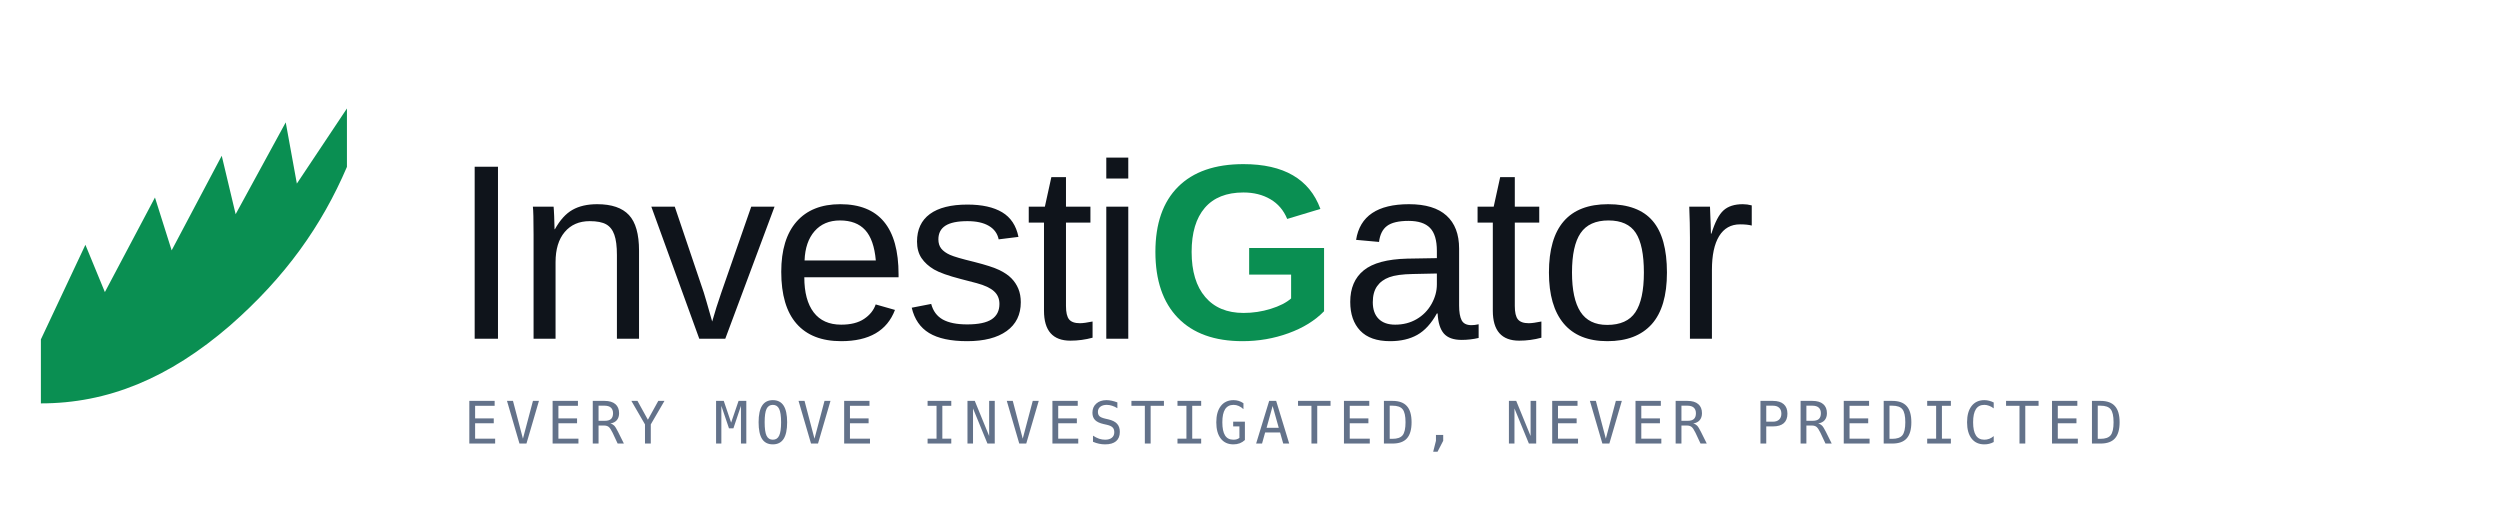
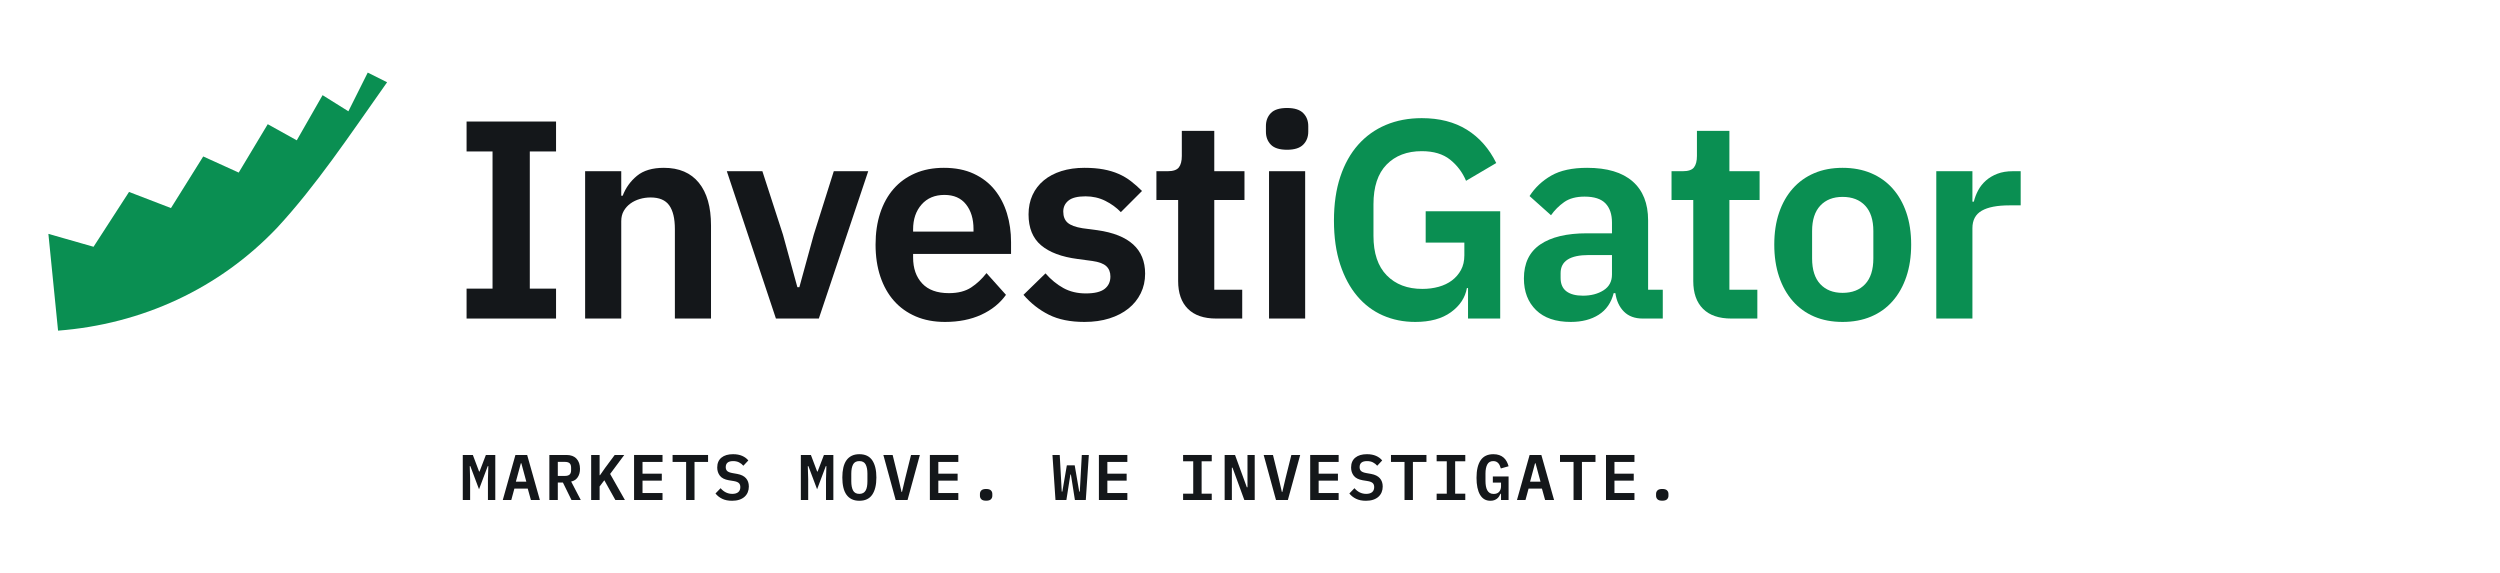
- <svg xmlns="http://www.w3.org/2000/svg" viewBox="0 0 620 128" width="620" height="128" role="img" aria-label="InvestiGator">
-   <g transform="translate(6 20) scale(0.345)">
-     <path d="M12 232 C60 232 104 214 148 176 C188 141 214 104 232 62 L232 20 L196 74              L188 30 L152 96 L142 54 L106 122 L94 84 L58 152 L44 118 L12 186 Z" fill="#0A8F52" />
+ <svg xmlns="http://www.w3.org/2000/svg" viewBox="0 0 620 142" width="620" height="142" role="img" aria-label="InvestiGator — Markets move. We investigate." data-piece="lockup-tagline" data-variant="light">
+   <g data-part="mark" fill="#0A8F52" transform="translate(5.6 -0.4) scale(0.4)">
+     <path d="M22 206 C 74 202, 122 180, 158 142 C 182 116, 202 86, 226 52 L 214 46 L 202 70 L 186 60 L 170 88 L 152 78 L 134 108 L 112 98 L 92 130 L 66 120 L 44 154 L 16 146 Z" />
  </g>
-   <text x="112" y="84" font-family="'Segoe UI Semibold','Helvetica Neue',Arial,ui-sans-serif,sans-serif" font-size="62" letter-spacing="-1.2" fill="#0F141B">Investi<tspan fill="#0A8F52" font-weight="700">G</tspan>ator</text>
-   <text x="115" y="110" font-family="ui-monospace,'SF Mono',Menlo,monospace" font-size="14.5" letter-spacing="1.6" fill="#63728A">EVERY MOVE INVESTIGATED, NEVER PREDICTED</text>
+   <g id="wordmark-investi" data-part="investi" fill="#14171A">
+     <path d="M115.71 79.0V71.58H122.15V37.56H115.71V30.14H137.9V37.56H131.39V71.58H137.9V79.0Z" />
+     <path d="M145.11 79.0V42.46H154.07V48.55H154.42Q155.54 45.61 157.955 43.615Q160.37 41.62 164.64 41.62Q170.31 41.62 173.32 45.33Q176.33 49.04 176.33 55.9V79.0H167.37V56.81Q167.37 52.89 165.97 50.93Q164.57 48.97 161.35 48.97Q159.95 48.97 158.655 49.355Q157.36 49.74 156.345 50.475Q155.33 51.21 154.7 52.295Q154.07 53.38 154.07 54.85V79.0Z" />
+     <path d="M192.43 79.0 180.25 42.46H189.07L194.18 58.21L197.75 71.23H198.24L201.81 58.21L206.78 42.46H215.32L203.07 79.0Z" />
+     <path d="M234.36 79.84Q230.3 79.84 227.115 78.475Q223.93 77.11 221.725 74.625Q219.52 72.14 218.33 68.605Q217.14 65.07 217.14 60.66Q217.14 56.32 218.295 52.82Q219.45 49.32 221.62 46.835Q223.79 44.35 226.94 42.985Q230.09 41.62 234.08 41.62Q238.35 41.62 241.5 43.09Q244.65 44.56 246.68 47.08Q248.71 49.6 249.725 52.925Q250.74 56.25 250.74 60.03V62.97H226.45V63.88Q226.45 67.87 228.69 70.285Q230.93 72.7 235.34 72.7Q238.7 72.7 240.835 71.3Q242.97 69.9 244.65 67.73L249.48 73.12Q247.24 76.27 243.355 78.055Q239.47 79.84 234.36 79.84ZM234.22 48.34Q230.65 48.34 228.55 50.72Q226.45 53.1 226.45 56.88V57.44H241.43V56.81Q241.43 53.03 239.575 50.685Q237.72 48.34 234.22 48.34Z" />
+     <path d="M268.94 79.84Q263.69 79.84 260.12 78.055Q256.55 76.27 253.82 73.12L259.28 67.8Q261.31 70.11 263.725 71.44Q266.14 72.77 269.29 72.77Q272.51 72.77 273.945 71.65Q275.38 70.53 275.38 68.57Q275.38 66.96 274.365 66.015Q273.35 65.07 270.9 64.72L267.26 64.23Q261.31 63.46 258.195 60.835Q255.08 58.21 255.08 53.17Q255.08 50.51 256.06 48.375Q257.04 46.24 258.86 44.735Q260.68 43.23 263.235 42.425Q265.79 41.62 268.94 41.62Q271.6 41.62 273.665 42.005Q275.73 42.39 277.41 43.125Q279.09 43.86 280.49 44.945Q281.89 46.03 283.22 47.36L277.97 52.61Q276.36 50.93 274.12 49.81Q271.88 48.69 269.22 48.69Q266.28 48.69 264.985 49.74Q263.69 50.79 263.69 52.47Q263.69 54.29 264.775 55.235Q265.86 56.18 268.45 56.6L272.16 57.09Q283.99 58.77 283.99 67.87Q283.99 70.53 282.905 72.735Q281.82 74.94 279.86 76.515Q277.9 78.09 275.135 78.965Q272.37 79.84 268.94 79.84Z" />
+     <path d="M301.63 79.0Q297.01 79.0 294.595 76.585Q292.18 74.17 292.18 69.69V49.6H286.79V42.46H289.59Q291.62 42.46 292.355 41.515Q293.09 40.57 293.09 38.68V32.45H301.14V42.46H308.63V49.6H301.14V71.86H308.07V79.0Z" />
+     <path d="M319.2 37.14Q316.4 37.14 315.175 35.88Q313.95 34.62 313.95 32.66V31.26Q313.95 29.3 315.175 28.04Q316.4 26.78 319.2 26.78Q321.93 26.78 323.19 28.04Q324.45 29.3 324.45 31.26V32.66Q324.45 34.62 323.19 35.88Q321.93 37.14 319.2 37.14ZM314.72 42.46H323.68V79.0H314.72Z" />
+   </g>
+   <g id="wordmark-gator" data-part="gator" fill="#0A8F52">
+     <path d="M364.07 71.44H363.79Q363.16 75.01 359.835 77.425Q356.51 79.84 350.98 79.84Q346.64 79.84 342.965 78.23Q339.29 76.62 336.595 73.435Q333.9 70.25 332.36 65.56Q330.82 60.87 330.82 54.71Q330.82 48.55 332.395 43.825Q333.97 39.1 336.84 35.88Q339.71 32.66 343.7 30.98Q347.69 29.3 352.59 29.3Q359.17 29.3 363.79 32.17Q368.41 35.04 371.07 40.43L363.58 44.84Q362.25 41.69 359.625 39.59Q357.0 37.49 352.59 37.49Q347.13 37.49 343.875 40.815Q340.62 44.14 340.62 50.65V58.49Q340.62 64.93 343.91 68.29Q347.2 71.65 352.73 71.65Q354.9 71.65 356.79 71.125Q358.68 70.6 360.08 69.55Q361.48 68.5 362.32 66.96Q363.16 65.42 363.16 63.32V60.17H353.57V52.4H372.05V79.0H364.07Z" />
+     <path d="M407.4 79.0Q404.46 79.0 402.745 77.285Q401.03 75.57 400.61 72.7H400.19Q399.28 76.27 396.48 78.055Q393.68 79.84 389.55 79.84Q383.95 79.84 380.94 76.9Q377.93 73.96 377.93 69.06Q377.93 63.39 381.99 60.625Q386.05 57.86 393.54 57.86H399.77V55.2Q399.77 52.12 398.16 50.44Q396.55 48.76 392.98 48.76Q389.83 48.76 387.905 50.125Q385.98 51.49 384.65 53.38L379.33 48.62Q381.36 45.47 384.72 43.545Q388.08 41.62 393.61 41.62Q401.03 41.62 404.88 44.98Q408.73 48.34 408.73 54.64V71.86H412.37V79.0ZM392.56 73.33Q395.57 73.33 397.67 72.0Q399.77 70.67 399.77 68.08V63.25H394.03Q387.03 63.25 387.03 67.73V68.92Q387.03 71.16 388.465 72.245Q389.9 73.33 392.56 73.33Z" />
+     <path d="M429.38 79.0Q424.76 79.0 422.345 76.585Q419.93 74.17 419.93 69.69V49.6H414.54V42.46H417.34Q419.37 42.46 420.105 41.515Q420.84 40.57 420.84 38.68V32.45H428.89V42.46H436.38V49.6H428.89V71.86H435.82V79.0Z" />
+     <path d="M456.96 79.84Q453.04 79.84 449.925 78.51Q446.81 77.18 444.605 74.66Q442.4 72.14 441.21 68.605Q440.02 65.07 440.02 60.66Q440.02 56.25 441.21 52.75Q442.4 49.25 444.605 46.765Q446.81 44.28 449.925 42.95Q453.04 41.62 456.96 41.62Q460.88 41.62 464.03 42.95Q467.18 44.28 469.385 46.765Q471.59 49.25 472.78 52.75Q473.97 56.25 473.97 60.66Q473.97 65.07 472.78 68.605Q471.59 72.14 469.385 74.66Q467.18 77.18 464.03 78.51Q460.88 79.84 456.96 79.84ZM456.96 72.63Q460.53 72.63 462.56 70.46Q464.59 68.29 464.59 64.09V57.3Q464.59 53.17 462.56 51.0Q460.53 48.83 456.96 48.83Q453.46 48.83 451.43 51.0Q449.4 53.17 449.4 57.3V64.09Q449.4 68.29 451.43 70.46Q453.46 72.63 456.96 72.63Z" />
+     <path d="M480.2 79.0V42.46H489.16V50.02H489.51Q489.86 48.55 490.595 47.185Q491.33 45.82 492.52 44.77Q493.71 43.72 495.355 43.09Q497 42.46 499.17 42.46H501.13V50.93H498.33Q493.78 50.93 491.47 52.26Q489.16 53.59 489.16 56.6V79.0Z" />
+   </g>
+   <g id="tagline-tagline" data-part="tagline" fill="#14171A">
+     <path d="M121.008 118.832 121.104 115.6H120.96L118.8 121.344L116.64 115.6H116.496L116.592 118.832V124.0H114.768V112.832H117.264L118.816 116.944H118.928L120.496 112.832H122.832V124.0H121.008Z" />
+     <path d="M131.664 124.0 130.88 121.168H127.568L126.8 124.0H124.688L127.824 112.832H130.736L133.888 124.0ZM129.296 114.896H129.168L127.936 119.456H130.528Z" />
+     <path d="M138.336 124.0H136.24V112.832H140.48Q142.112 112.832 142.976 113.76Q143.84 114.688 143.84 116.288Q143.84 117.52 143.272 118.36Q142.704 119.2 141.648 119.424L144.032 124.0H141.728L139.6 119.664H138.336ZM140.048 118.032Q140.896 118.032 141.264 117.688Q141.632 117.344 141.632 116.592V115.984Q141.632 115.232 141.264 114.888Q140.896 114.544 140.048 114.544H138.336V118.032Z" />
+     <path d="M149.872 119.104 148.704 120.64V124.0H146.608V112.832H148.704V117.856H148.8L150.096 116.0L152.448 112.832H154.816L151.312 117.536L154.976 124.0H152.608Z" />
+     <path d="M157.248 124.0V112.832H164.304V114.56H159.344V117.472H164.128V119.2H159.344V122.272H164.304V124.0Z" />
+     <path d="M172.24 114.56V124.0H170.16V114.56H166.8V112.832H175.6V114.56Z" />
+     <path d="M181.552 124.192Q180.112 124.192 179.096 123.696Q178.08 123.2 177.44 122.384L178.704 121.072Q179.328 121.792 180.056 122.136Q180.784 122.48 181.616 122.48Q182.576 122.48 183.088 122.048Q183.6 121.616 183.6 120.8Q183.6 120.128 183.216 119.784Q182.832 119.44 181.92 119.296L180.736 119.104Q179.184 118.832 178.528 117.976Q177.872 117.12 177.872 115.952Q177.872 114.352 178.912 113.496Q179.952 112.64 181.792 112.64Q183.104 112.64 184.056 113.056Q185.008 113.472 185.584 114.192L184.352 115.504Q183.904 114.976 183.28 114.664Q182.656 114.352 181.808 114.352Q179.984 114.352 179.984 115.856Q179.984 116.496 180.368 116.832Q180.752 117.168 181.68 117.328L182.848 117.536Q184.304 117.808 185.008 118.608Q185.712 119.408 185.712 120.656Q185.712 121.44 185.44 122.088Q185.168 122.736 184.64 123.208Q184.112 123.68 183.336 123.936Q182.56 124.192 181.552 124.192Z" />
+     <path d="M204.848 118.832 204.944 115.6H204.8L202.64 121.344L200.48 115.6H200.336L200.432 118.832V124.0H198.608V112.832H201.104L202.656 116.944H202.768L204.336 112.832H206.672V124.0H204.848Z" />
+     <path d="M213.12 124.192Q212.032 124.192 211.232 123.8Q210.432 123.408 209.912 122.672Q209.392 121.936 209.144 120.864Q208.896 119.792 208.896 118.416Q208.896 117.056 209.144 115.976Q209.392 114.896 209.912 114.16Q210.432 113.424 211.232 113.032Q212.032 112.64 213.12 112.64Q215.296 112.64 216.32 114.16Q217.344 115.68 217.344 118.416Q217.344 121.152 216.32 122.672Q215.296 124.192 213.12 124.192ZM213.12 122.48Q213.68 122.48 214.064 122.264Q214.448 122.048 214.68 121.648Q214.912 121.248 215.016 120.664Q215.12 120.08 215.12 119.36V117.456Q215.12 116.016 214.68 115.184Q214.24 114.352 213.12 114.352Q212.0 114.352 211.56 115.184Q211.12 116.016 211.12 117.456V119.376Q211.12 120.816 211.56 121.648Q212.0 122.48 213.12 122.48Z" />
+     <path d="M222.128 124.0 219.072 112.832H221.376L222.768 118.48L223.584 122.0H223.696L224.528 118.48L225.936 112.832H228.128L225.072 124.0Z" />
+     <path d="M230.608 124.0V112.832H237.664V114.56H232.704V117.472H237.488V119.2H232.704V122.272H237.664V124.0Z" />
+     <path d="M244.56 124.176Q243.728 124.176 243.376 123.824Q243.024 123.472 243.024 122.96V122.48Q243.024 121.968 243.376 121.616Q243.728 121.264 244.56 121.264Q245.392 121.264 245.744 121.616Q246.096 121.968 246.096 122.48V122.96Q246.096 123.472 245.744 123.824Q245.392 124.176 244.56 124.176Z" />
+     <path d="M261.76 124.0 261.008 112.832H262.816L263.168 119.264L263.312 121.92H263.456L264.576 115.408H266.528L267.648 121.92H267.792L267.936 119.264L268.288 112.832H270.032L269.28 124.0H266.576L265.584 117.68H265.456L264.464 124.0Z" />
+     <path d="M272.528 124.0V112.832H279.584V114.56H274.624V117.472H279.408V119.2H274.624V122.272H279.584V124.0Z" />
+     <path d="M293.408 124.0V122.432H295.92V114.4H293.408V112.832H300.512V114.4H298V122.432H300.512V124.0Z" />
+     <path d="M305.664 115.984H305.504V124.0H303.712V112.832H306.288L309.216 120.848H309.376V112.832H311.168V124.0H308.592Z" />
+     <path d="M316.448 124.0 313.392 112.832H315.696L317.088 118.48L317.904 122.0H318.016L318.848 118.48L320.256 112.832H322.448L319.392 124.0Z" />
+     <path d="M324.928 124.0V112.832H331.984V114.56H327.024V117.472H331.808V119.2H327.024V122.272H331.984V124.0Z" />
+     <path d="M338.752 124.192Q337.312 124.192 336.296 123.696Q335.28 123.2 334.64 122.384L335.904 121.072Q336.528 121.792 337.256 122.136Q337.984 122.48 338.816 122.48Q339.776 122.48 340.288 122.048Q340.8 121.616 340.8 120.8Q340.8 120.128 340.416 119.784Q340.032 119.44 339.12 119.296L337.936 119.104Q336.384 118.832 335.728 117.976Q335.072 117.12 335.072 115.952Q335.072 114.352 336.112 113.496Q337.152 112.64 338.992 112.64Q340.304 112.64 341.256 113.056Q342.208 113.472 342.784 114.192L341.552 115.504Q341.104 114.976 340.48 114.664Q339.856 114.352 339.008 114.352Q337.184 114.352 337.184 115.856Q337.184 116.496 337.568 116.832Q337.952 117.168 338.88 117.328L340.048 117.536Q341.504 117.808 342.208 118.608Q342.912 119.408 342.912 120.656Q342.912 121.44 342.64 122.088Q342.368 122.736 341.84 123.208Q341.312 123.68 340.536 123.936Q339.76 124.192 338.752 124.192Z" />
+     <path d="M350.4 114.56V124.0H348.32V114.56H344.96V112.832H353.76V114.56Z" />
+     <path d="M356.288 124.0V122.432H358.8V114.4H356.288V112.832H363.392V114.4H360.88V122.432H363.392V124.0Z" />
+     <path d="M372.256 122.448H372.128Q371.984 122.784 371.776 123.104Q371.568 123.424 371.264 123.664Q370.96 123.904 370.552 124.048Q370.144 124.192 369.616 124.192Q367.92 124.192 367.048 122.696Q366.176 121.2 366.176 118.496Q366.176 115.648 367.2 114.144Q368.224 112.64 370.352 112.64Q371.184 112.64 371.816 112.864Q372.448 113.088 372.904 113.488Q373.36 113.888 373.656 114.44Q373.952 114.992 374.128 115.632L372.208 116.176Q372.096 115.824 371.96 115.488Q371.824 115.152 371.608 114.904Q371.392 114.656 371.088 114.504Q370.784 114.352 370.336 114.352Q369.296 114.352 368.848 115.184Q368.4 116.016 368.4 117.456V119.248Q368.4 119.968 368.504 120.568Q368.608 121.168 368.848 121.6Q369.088 122.032 369.472 122.264Q369.856 122.496 370.432 122.496Q371.328 122.496 371.792 121.96Q372.256 121.424 372.256 120.592V119.68H370.224V118.16H374.128V124.0H372.256Z" />
+     <path d="M383.184 124.0 382.4 121.168H379.088L378.32 124.0H376.208L379.344 112.832H382.256L385.408 124.0ZM380.816 114.896H380.688L379.456 119.456H382.048Z" />
+     <path d="M392.32 114.56V124.0H390.24V114.56H386.88V112.832H395.68V114.56Z" />
+     <path d="M398.288 124.0V112.832H405.344V114.56H400.384V117.472H405.168V119.2H400.384V122.272H405.344V124.0Z" />
+     <path d="M412.24 124.176Q411.408 124.176 411.056 123.824Q410.704 123.472 410.704 122.96V122.48Q410.704 121.968 411.056 121.616Q411.408 121.264 412.24 121.264Q413.072 121.264 413.424 121.616Q413.776 121.968 413.776 122.48V122.96Q413.776 123.472 413.424 123.824Q413.072 124.176 412.24 124.176Z" />
+   </g>
</svg>
